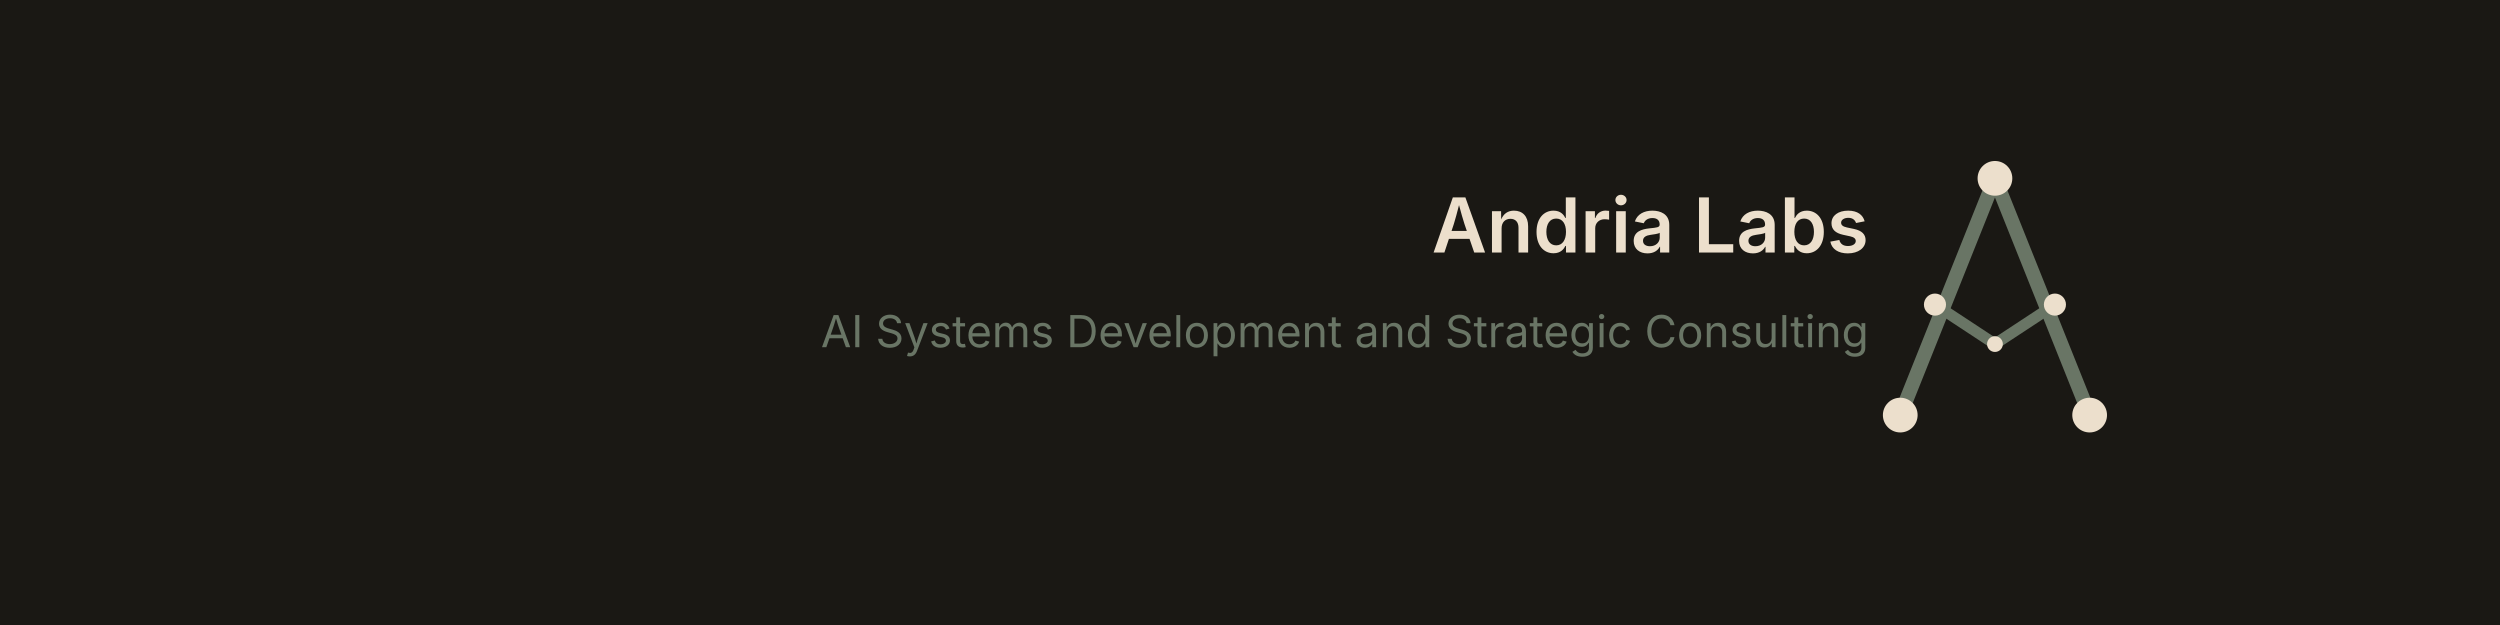
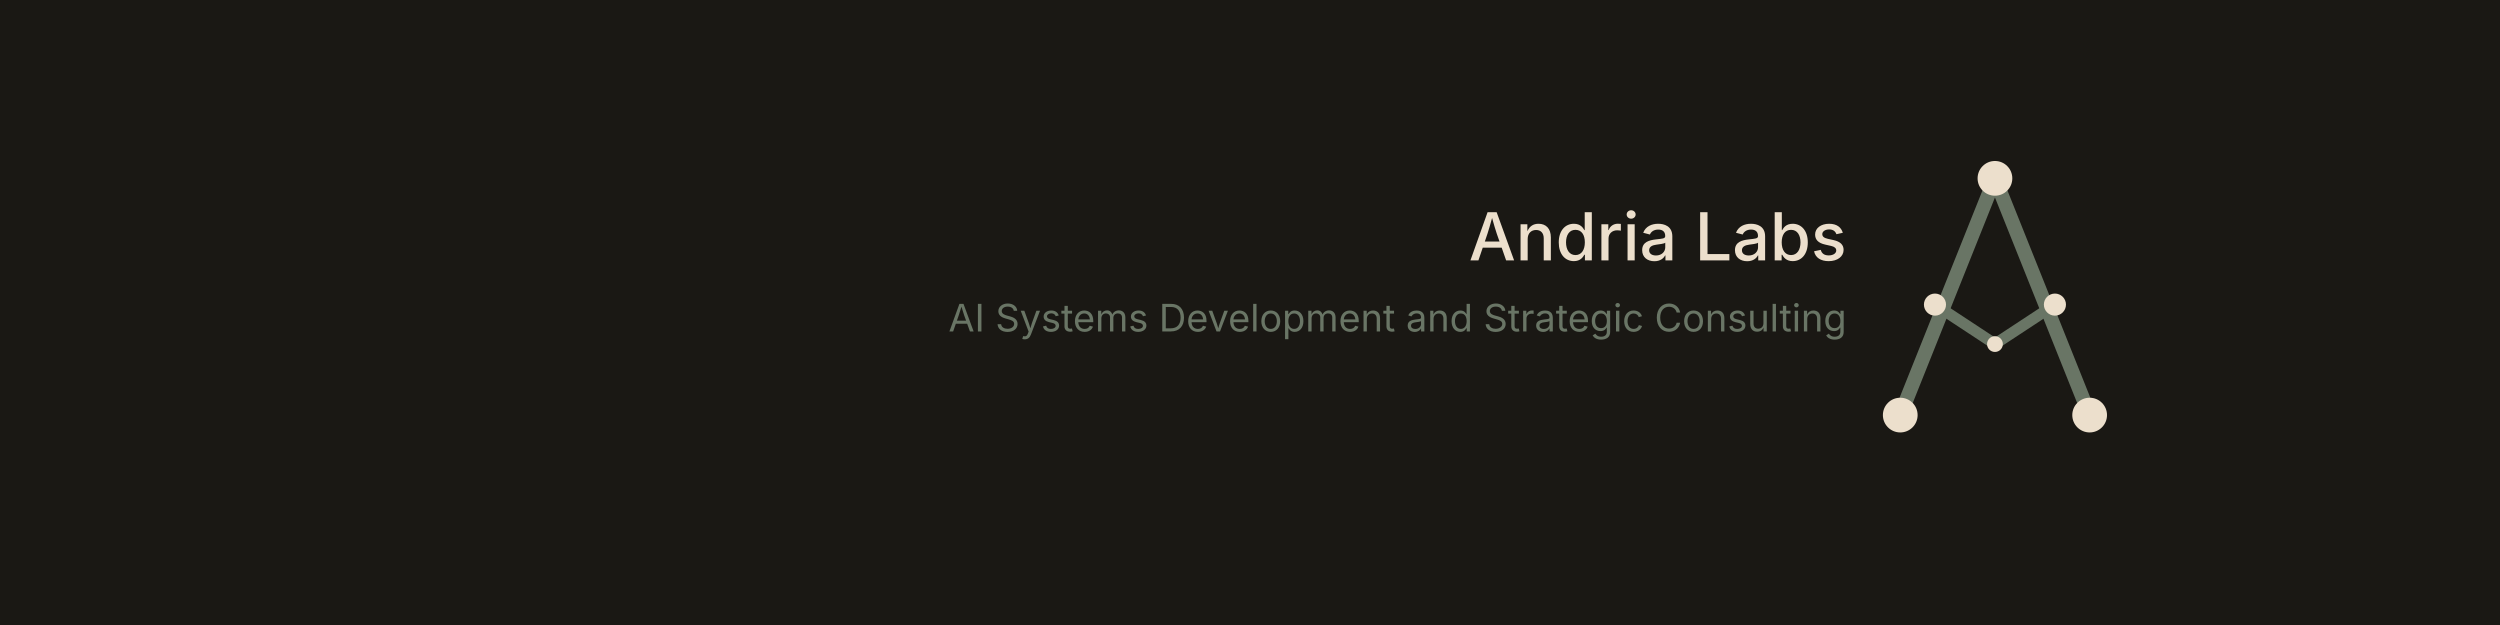
<svg xmlns="http://www.w3.org/2000/svg" width="1584" height="396" viewBox="0 0 1584 396">
  <rect width="1584" height="396" fill="#1A1814" />
  <g transform="translate(1184, 98)">
    <g stroke="#697565" stroke-linecap="round" stroke-width="9" fill="none">
      <path d="M80 15 20 165M80 15l60 150" />
    </g>
    <g stroke="#697565" stroke-linecap="round" stroke-width="7" fill="none">
      <path d="m80 120-38-25M80 120l38-25" />
    </g>
    <g fill="#ECDFCC">
      <circle cx="80" cy="15" r="11" />
      <circle cx="20" cy="165" r="11" />
      <circle cx="140" cy="165" r="11" />
      <circle cx="42" cy="95" r="7" />
      <circle cx="118" cy="95" r="7" />
      <circle cx="80" cy="120" r="5" />
    </g>
  </g>
-   <text x="1184" y="160" font-family="-apple-system, BlinkMacSystemFont, 'Segoe UI', 'Inter', sans-serif" font-size="48" font-weight="600" fill="#ECDFCC" text-anchor="end">Andria Labs</text>
-   <text x="1184" y="220" font-family="-apple-system, BlinkMacSystemFont, 'Segoe UI', 'Inter', sans-serif" font-size="28" fill="#697565" text-anchor="end">AI Systems Development and Strategic Consulting</text>
+   <text x="1170" y="165" font-family="-apple-system, BlinkMacSystemFont, 'Segoe UI', 'Inter', sans-serif" font-size="42" font-weight="500" fill="#ECDFCC" text-anchor="end">Andria Labs</text>
+   <text x="1170" y="210" font-family="-apple-system, BlinkMacSystemFont, 'Segoe UI', 'Inter', sans-serif" font-size="24" font-weight="400" fill="#697565" text-anchor="end">AI Systems Development and Strategic Consulting</text>
</svg>
